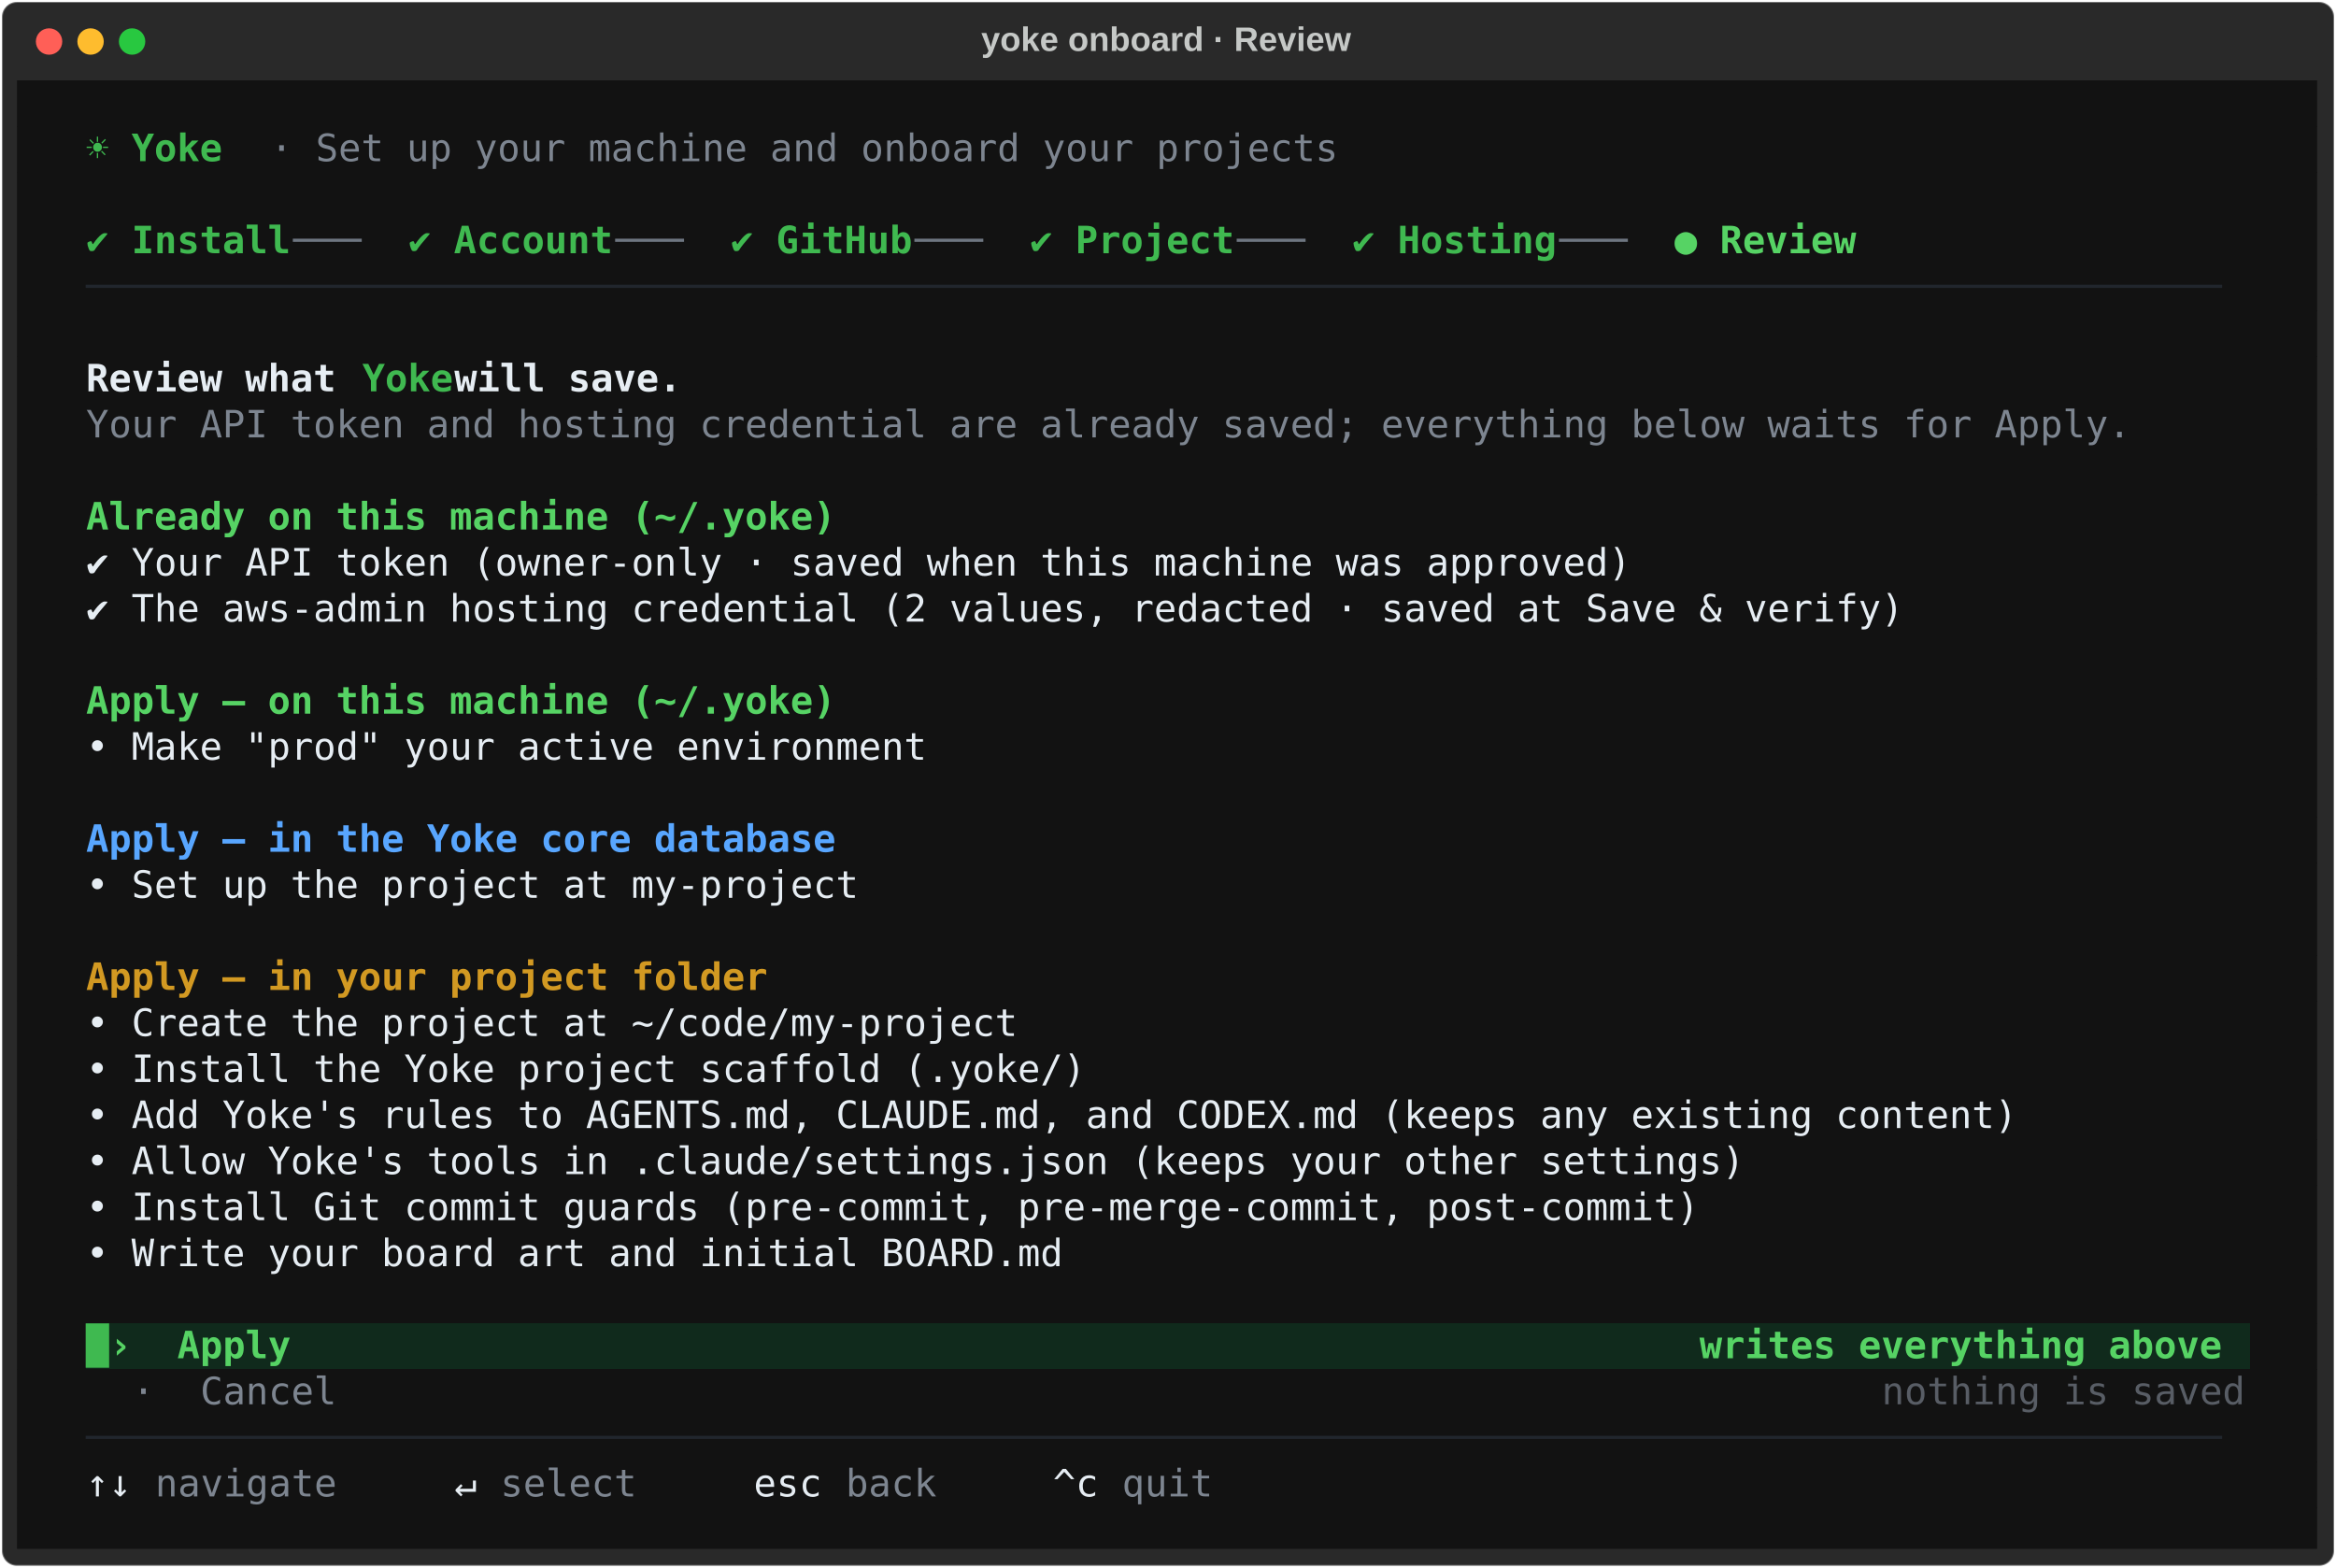
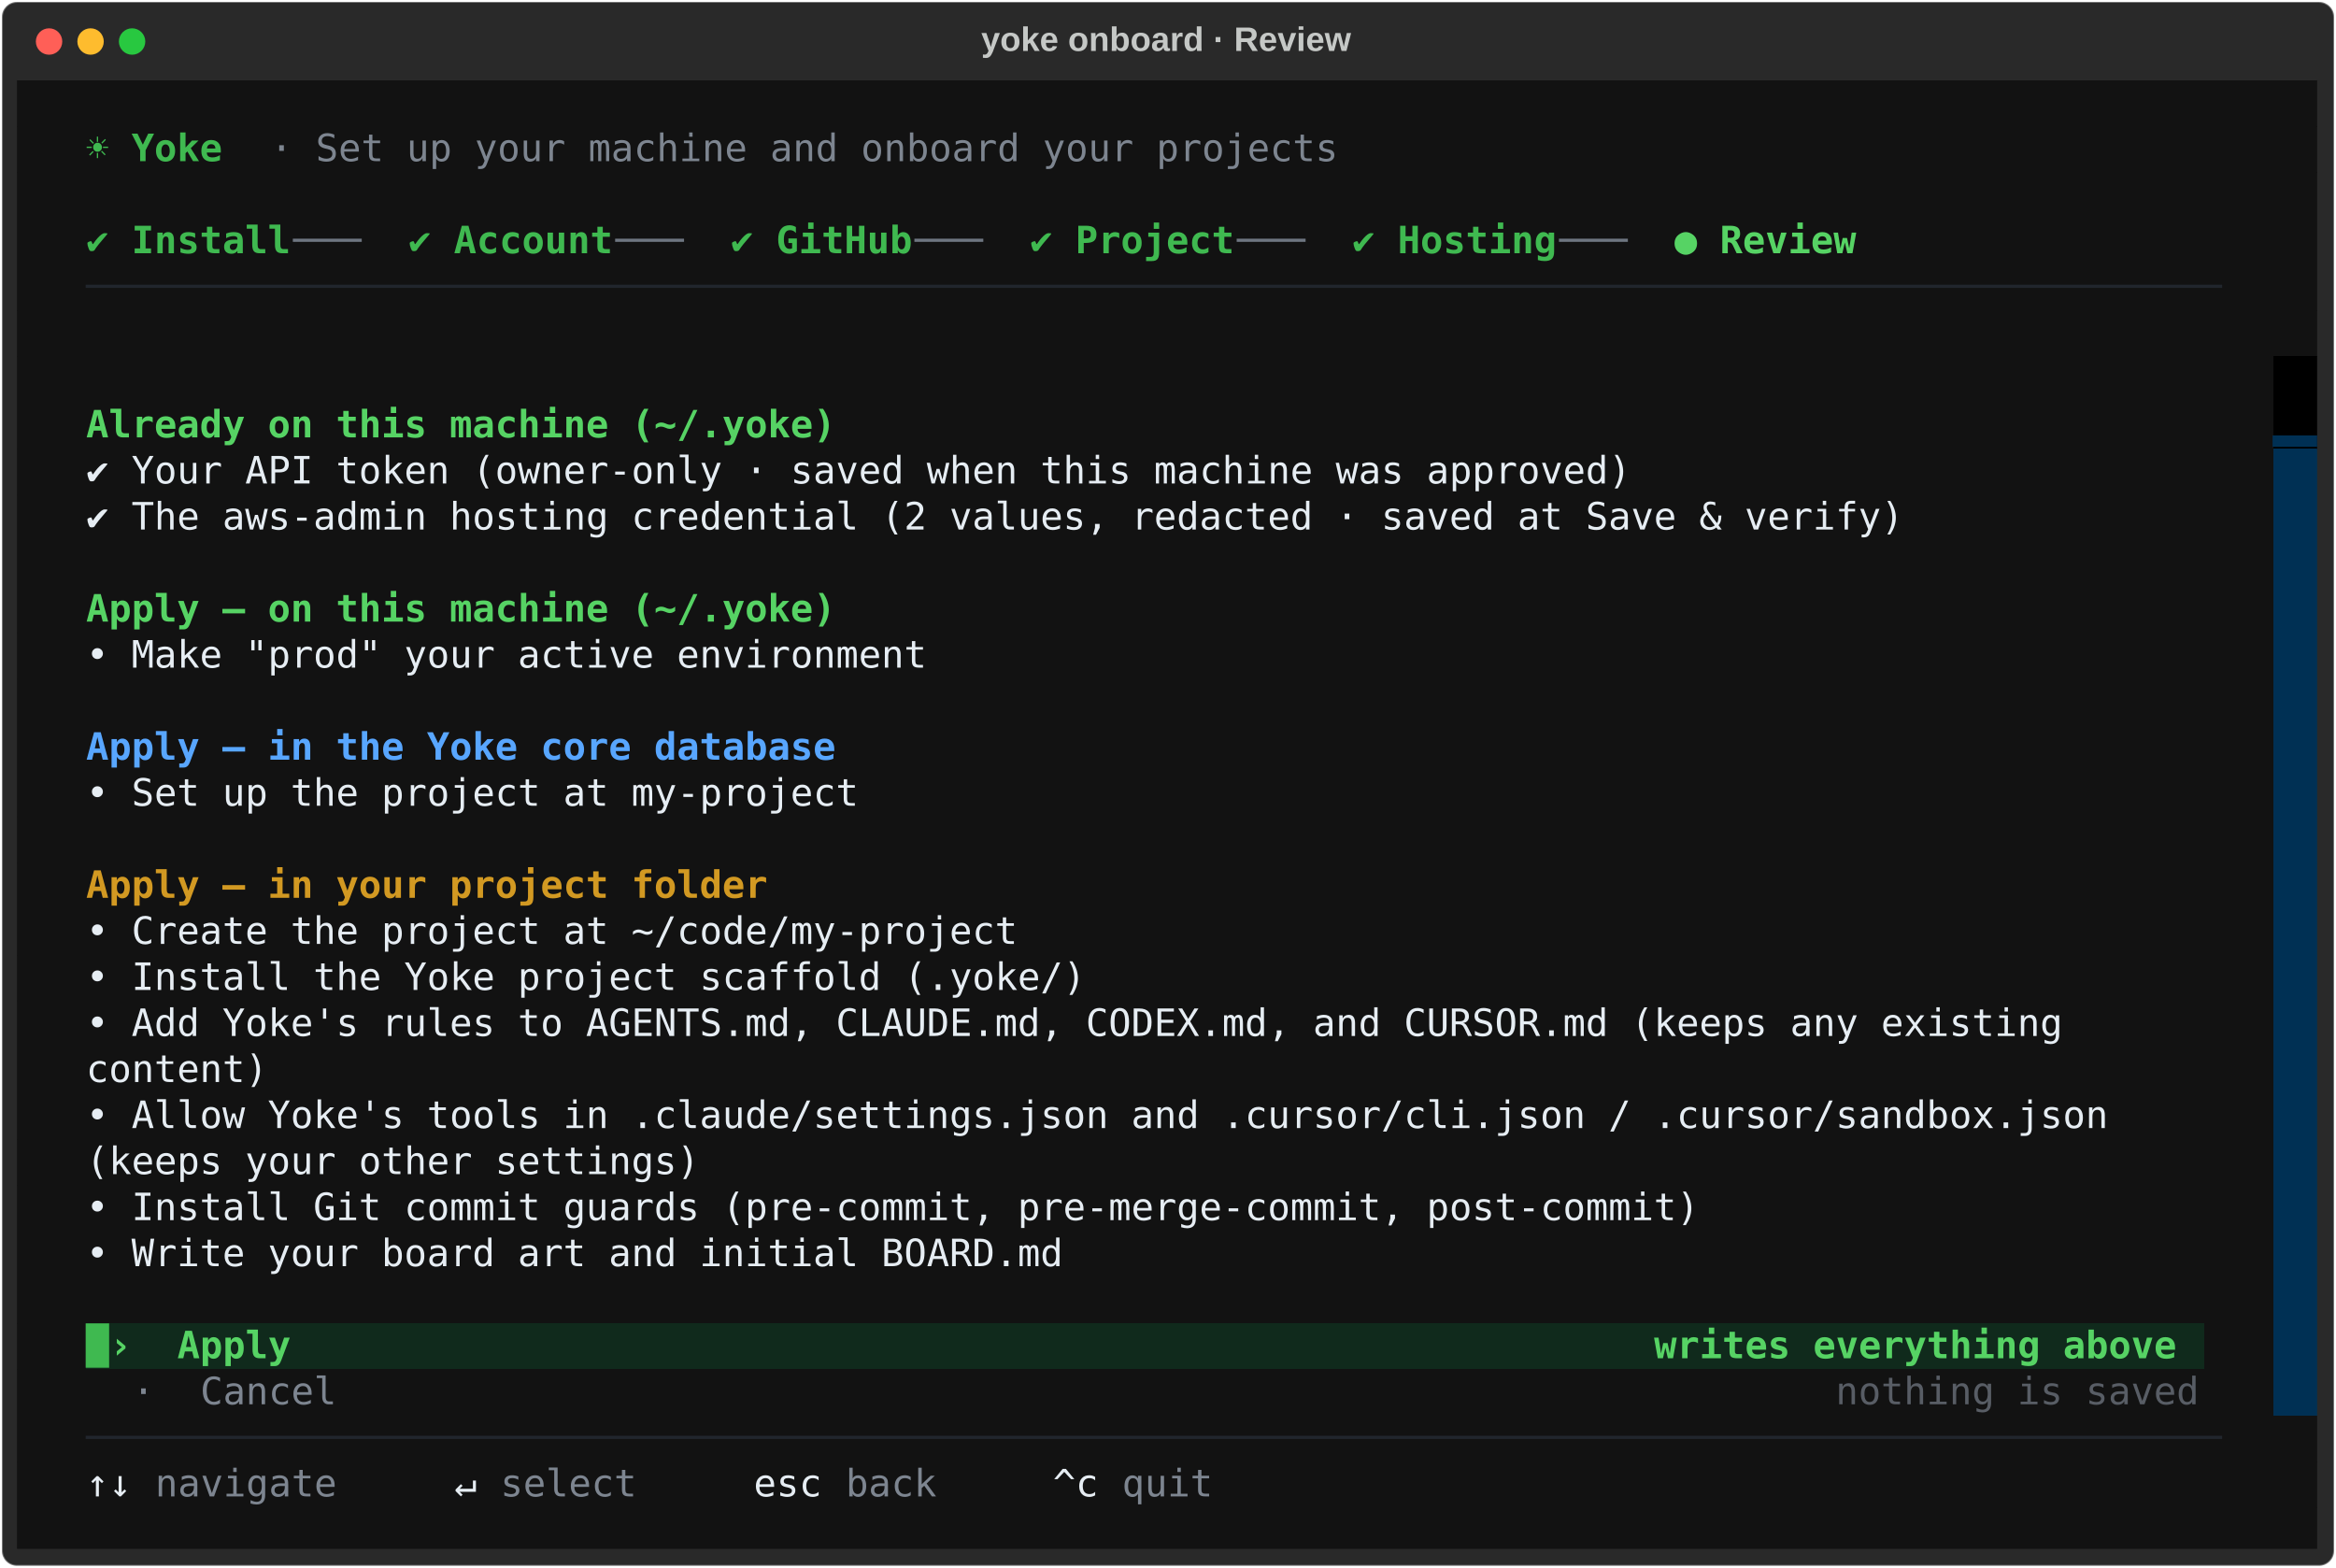
<svg xmlns="http://www.w3.org/2000/svg" class="rich-terminal" viewBox="0 0 1238 830.8">
  <style>

    @font-face {
        font-family: "Fira Code";
        src: local("FiraCode-Regular"),
                url("https://cdnjs.cloudflare.com/ajax/libs/firacode/{{VERSION}}/woff2/FiraCode-Regular.woff2") format("woff2"),
                url("https://cdnjs.cloudflare.com/ajax/libs/firacode/{{VERSION}}/woff/FiraCode-Regular.woff") format("woff");
        font-style: normal;
        font-weight: 400;
    }
    @font-face {
        font-family: "Fira Code";
        src: local("FiraCode-Bold"),
                url("https://cdnjs.cloudflare.com/ajax/libs/firacode/{{VERSION}}/woff2/FiraCode-Bold.woff2") format("woff2"),
                url("https://cdnjs.cloudflare.com/ajax/libs/firacode/{{VERSION}}/woff/FiraCode-Bold.woff") format("woff");
        font-style: bold;
        font-weight: 700;
    }

    .terminal-YOKE-matrix {
        font-family: Fira Code, monospace;
        font-size: 20px;
        line-height: 24.4px;
        font-variant-east-asian: full-width;
    }

    .terminal-YOKE-title {
        font-size: 18px;
        font-weight: bold;
        font-family: arial;
    }

.terminal-YOKE-r2 { fill: #3fb950;font-weight: bold }
.terminal-YOKE-r3 { fill: #e6edf3 }
.terminal-YOKE-r4 { fill: #7d8590 }
.terminal-YOKE-r5 { fill: #6e7681 }
.terminal-YOKE-r6 { fill: #56d364;font-weight: bold }
.terminal-YOKE-r7 { fill: #21262d }
- .terminal-YOKE-r8 { fill: #e6edf3;font-weight: bold }
- .terminal-YOKE-r9 { fill: #58a6ff;font-weight: bold }
- .terminal-YOKE-r10 { fill: #d29922;font-weight: bold }
- .terminal-YOKE-r11 { fill: #3fb950 }
- .terminal-YOKE-r13 { fill: #585d65 }
+ .terminal-YOKE-r8 { fill: #003054 }
+ .terminal-YOKE-r10 { fill: #58a6ff;font-weight: bold }
+ .terminal-YOKE-r11 { fill: #d29922;font-weight: bold }
+ .terminal-YOKE-r12 { fill: #3fb950 }
+ .terminal-YOKE-r14 { fill: #585d65 }
    </style>
  <defs>
    <clipPath id="terminal-YOKE-clip-terminal">
      <rect x="0" y="0" width="1219.0" height="779.8" />
    </clipPath>
    <clipPath id="terminal-YOKE-line-0">
      <rect x="0" y="1.5" width="1220" height="24.65" />
    </clipPath>
    <clipPath id="terminal-YOKE-line-1">
      <rect x="0" y="25.9" width="1220" height="24.65" />
    </clipPath>
    <clipPath id="terminal-YOKE-line-2">
      <rect x="0" y="50.3" width="1220" height="24.65" />
    </clipPath>
    <clipPath id="terminal-YOKE-line-3">
      <rect x="0" y="74.7" width="1220" height="24.65" />
    </clipPath>
    <clipPath id="terminal-YOKE-line-4">
      <rect x="0" y="99.1" width="1220" height="24.65" />
    </clipPath>
    <clipPath id="terminal-YOKE-line-5">
      <rect x="0" y="123.5" width="1220" height="24.65" />
    </clipPath>
    <clipPath id="terminal-YOKE-line-6">
      <rect x="0" y="147.9" width="1220" height="24.65" />
    </clipPath>
    <clipPath id="terminal-YOKE-line-7">
      <rect x="0" y="172.3" width="1220" height="24.65" />
    </clipPath>
    <clipPath id="terminal-YOKE-line-8">
      <rect x="0" y="196.7" width="1220" height="24.65" />
    </clipPath>
    <clipPath id="terminal-YOKE-line-9">
      <rect x="0" y="221.1" width="1220" height="24.65" />
    </clipPath>
    <clipPath id="terminal-YOKE-line-10">
      <rect x="0" y="245.5" width="1220" height="24.65" />
    </clipPath>
    <clipPath id="terminal-YOKE-line-11">
      <rect x="0" y="269.9" width="1220" height="24.65" />
    </clipPath>
    <clipPath id="terminal-YOKE-line-12">
      <rect x="0" y="294.3" width="1220" height="24.65" />
    </clipPath>
    <clipPath id="terminal-YOKE-line-13">
      <rect x="0" y="318.7" width="1220" height="24.65" />
    </clipPath>
    <clipPath id="terminal-YOKE-line-14">
      <rect x="0" y="343.1" width="1220" height="24.65" />
    </clipPath>
    <clipPath id="terminal-YOKE-line-15">
      <rect x="0" y="367.5" width="1220" height="24.65" />
    </clipPath>
    <clipPath id="terminal-YOKE-line-16">
      <rect x="0" y="391.9" width="1220" height="24.65" />
    </clipPath>
    <clipPath id="terminal-YOKE-line-17">
      <rect x="0" y="416.3" width="1220" height="24.65" />
    </clipPath>
    <clipPath id="terminal-YOKE-line-18">
      <rect x="0" y="440.7" width="1220" height="24.65" />
    </clipPath>
    <clipPath id="terminal-YOKE-line-19">
      <rect x="0" y="465.1" width="1220" height="24.65" />
    </clipPath>
    <clipPath id="terminal-YOKE-line-20">
      <rect x="0" y="489.5" width="1220" height="24.65" />
    </clipPath>
    <clipPath id="terminal-YOKE-line-21">
      <rect x="0" y="513.9" width="1220" height="24.65" />
    </clipPath>
    <clipPath id="terminal-YOKE-line-22">
      <rect x="0" y="538.3" width="1220" height="24.65" />
    </clipPath>
    <clipPath id="terminal-YOKE-line-23">
      <rect x="0" y="562.7" width="1220" height="24.65" />
    </clipPath>
    <clipPath id="terminal-YOKE-line-24">
      <rect x="0" y="587.1" width="1220" height="24.65" />
    </clipPath>
    <clipPath id="terminal-YOKE-line-25">
      <rect x="0" y="611.5" width="1220" height="24.65" />
    </clipPath>
    <clipPath id="terminal-YOKE-line-26">
      <rect x="0" y="635.9" width="1220" height="24.65" />
    </clipPath>
    <clipPath id="terminal-YOKE-line-27">
      <rect x="0" y="660.3" width="1220" height="24.65" />
    </clipPath>
    <clipPath id="terminal-YOKE-line-28">
      <rect x="0" y="684.7" width="1220" height="24.65" />
    </clipPath>
    <clipPath id="terminal-YOKE-line-29">
      <rect x="0" y="709.1" width="1220" height="24.65" />
    </clipPath>
    <clipPath id="terminal-YOKE-line-30">
      <rect x="0" y="733.5" width="1220" height="24.65" />
    </clipPath>
  </defs>
  <rect fill="#292929" stroke="rgba(255,255,255,0.35)" stroke-width="1" x="1" y="1" width="1236" height="828.8" rx="8" />
  <text class="terminal-YOKE-title" fill="#c5c8c6" text-anchor="middle" x="618" y="27">yoke onboard · Review</text>
  <g transform="translate(26,22)">
    <circle cx="0" cy="0" r="7" fill="#ff5f57" />
    <circle cx="22" cy="0" r="7" fill="#febc2e" />
    <circle cx="44" cy="0" r="7" fill="#28c840" />
  </g>
  <g transform="translate(9, 41)" clip-path="url(#terminal-YOKE-clip-terminal)">
    <rect fill="#121212" x="0" y="1.5" width="1220" height="24.65" shape-rendering="crispEdges" />
    <rect fill="#121212" x="0" y="25.9" width="36.6" height="24.65" shape-rendering="crispEdges" />
    <rect fill="#121212" x="36.6" y="25.9" width="73.2" height="24.65" shape-rendering="crispEdges" />
    <rect fill="#121212" x="109.8" y="25.9" width="24.4" height="24.65" shape-rendering="crispEdges" />
    <rect fill="#121212" x="134.2" y="25.9" width="573.4" height="24.65" shape-rendering="crispEdges" />
    <rect fill="#121212" x="707.6" y="25.9" width="512.4" height="24.65" shape-rendering="crispEdges" />
    <rect fill="#121212" x="0" y="50.3" width="1220" height="24.65" shape-rendering="crispEdges" />
    <rect fill="#121212" x="0" y="74.7" width="36.6" height="24.65" shape-rendering="crispEdges" />
    <rect fill="#121212" x="36.6" y="74.7" width="109.8" height="24.65" shape-rendering="crispEdges" />
    <rect fill="#121212" x="146.4" y="74.7" width="61" height="24.65" shape-rendering="crispEdges" />
    <rect fill="#121212" x="207.4" y="74.7" width="109.8" height="24.65" shape-rendering="crispEdges" />
    <rect fill="#121212" x="317.2" y="74.7" width="61" height="24.65" shape-rendering="crispEdges" />
    <rect fill="#121212" x="378.2" y="74.7" width="97.6" height="24.65" shape-rendering="crispEdges" />
    <rect fill="#121212" x="475.8" y="74.7" width="61" height="24.65" shape-rendering="crispEdges" />
    <rect fill="#121212" x="536.8" y="74.7" width="109.8" height="24.65" shape-rendering="crispEdges" />
    <rect fill="#121212" x="646.6" y="74.7" width="61" height="24.65" shape-rendering="crispEdges" />
    <rect fill="#121212" x="707.6" y="74.7" width="109.8" height="24.65" shape-rendering="crispEdges" />
    <rect fill="#121212" x="817.4" y="74.7" width="61" height="24.65" shape-rendering="crispEdges" />
    <rect fill="#121212" x="878.4" y="74.7" width="97.6" height="24.65" shape-rendering="crispEdges" />
    <rect fill="#121212" x="976" y="74.7" width="244" height="24.65" shape-rendering="crispEdges" />
    <rect fill="#121212" x="0" y="99.1" width="36.6" height="24.65" shape-rendering="crispEdges" />
    <rect fill="#121212" x="36.6" y="99.1" width="1146.8" height="24.65" shape-rendering="crispEdges" />
    <rect fill="#121212" x="1183.4" y="99.1" width="36.6" height="24.65" shape-rendering="crispEdges" />
    <rect fill="#121212" x="0" y="123.5" width="1220" height="24.65" shape-rendering="crispEdges" />
    <rect fill="#121212" x="0" y="147.9" width="36.6" height="24.65" shape-rendering="crispEdges" />
-     <rect fill="#121212" x="36.6" y="147.9" width="146.4" height="24.65" shape-rendering="crispEdges" />
-     <rect fill="#121212" x="183" y="147.9" width="48.8" height="24.65" shape-rendering="crispEdges" />
-     <rect fill="#121212" x="231.8" y="147.9" width="134.2" height="24.65" shape-rendering="crispEdges" />
-     <rect fill="#121212" x="366" y="147.9" width="854" height="24.65" shape-rendering="crispEdges" />
+     <rect fill="#121212" x="36.6" y="147.9" width="1159" height="24.65" shape-rendering="crispEdges" />
+     <rect fill="#000000" x="1195.6" y="147.9" width="24.4" height="24.65" shape-rendering="crispEdges" />
    <rect fill="#121212" x="0" y="172.3" width="36.6" height="24.65" shape-rendering="crispEdges" />
-     <rect fill="#121212" x="36.6" y="172.3" width="1098" height="24.65" shape-rendering="crispEdges" />
-     <rect fill="#121212" x="1134.6" y="172.3" width="48.8" height="24.65" shape-rendering="crispEdges" />
-     <rect fill="#121212" x="1183.4" y="172.3" width="36.6" height="24.65" shape-rendering="crispEdges" />
+     <rect fill="#121212" x="36.6" y="172.3" width="402.6" height="24.65" shape-rendering="crispEdges" />
+     <rect fill="#121212" x="439.2" y="172.3" width="756.4" height="24.65" shape-rendering="crispEdges" />
+     <rect fill="#000000" x="1195.6" y="172.3" width="24.4" height="24.65" shape-rendering="crispEdges" />
    <rect fill="#121212" x="0" y="196.7" width="36.6" height="24.65" shape-rendering="crispEdges" />
-     <rect fill="#121212" x="36.6" y="196.7" width="1183.4" height="24.65" shape-rendering="crispEdges" />
+     <rect fill="#121212" x="36.6" y="196.7" width="854" height="24.65" shape-rendering="crispEdges" />
+     <rect fill="#121212" x="890.6" y="196.7" width="305" height="24.65" shape-rendering="crispEdges" />
+     <rect fill="#003054" x="1195.6" y="196.7" width="24.4" height="24.65" shape-rendering="crispEdges" />
    <rect fill="#121212" x="0" y="221.1" width="36.6" height="24.65" shape-rendering="crispEdges" />
-     <rect fill="#121212" x="36.6" y="221.1" width="402.6" height="24.65" shape-rendering="crispEdges" />
-     <rect fill="#121212" x="439.2" y="221.1" width="780.8" height="24.65" shape-rendering="crispEdges" />
+     <rect fill="#121212" x="36.6" y="221.1" width="1000.4" height="24.65" shape-rendering="crispEdges" />
+     <rect fill="#121212" x="1037" y="221.1" width="158.6" height="24.65" shape-rendering="crispEdges" />
+     <rect fill="#003054" x="1195.6" y="221.1" width="24.4" height="24.65" shape-rendering="crispEdges" />
    <rect fill="#121212" x="0" y="245.5" width="36.6" height="24.65" shape-rendering="crispEdges" />
-     <rect fill="#121212" x="36.6" y="245.5" width="854" height="24.65" shape-rendering="crispEdges" />
-     <rect fill="#121212" x="890.6" y="245.5" width="329.4" height="24.65" shape-rendering="crispEdges" />
+     <rect fill="#121212" x="36.6" y="245.5" width="1159" height="24.65" shape-rendering="crispEdges" />
+     <rect fill="#003054" x="1195.6" y="245.5" width="24.4" height="24.65" shape-rendering="crispEdges" />
    <rect fill="#121212" x="0" y="269.9" width="36.6" height="24.65" shape-rendering="crispEdges" />
-     <rect fill="#121212" x="36.6" y="269.9" width="1000.4" height="24.65" shape-rendering="crispEdges" />
-     <rect fill="#121212" x="1037" y="269.9" width="183" height="24.65" shape-rendering="crispEdges" />
+     <rect fill="#121212" x="36.6" y="269.9" width="402.6" height="24.65" shape-rendering="crispEdges" />
+     <rect fill="#121212" x="439.2" y="269.9" width="756.4" height="24.65" shape-rendering="crispEdges" />
+     <rect fill="#003054" x="1195.6" y="269.9" width="24.4" height="24.65" shape-rendering="crispEdges" />
    <rect fill="#121212" x="0" y="294.3" width="36.6" height="24.65" shape-rendering="crispEdges" />
-     <rect fill="#121212" x="36.6" y="294.3" width="1183.4" height="24.65" shape-rendering="crispEdges" />
+     <rect fill="#121212" x="36.6" y="294.3" width="475.8" height="24.65" shape-rendering="crispEdges" />
+     <rect fill="#121212" x="512.4" y="294.3" width="683.2" height="24.65" shape-rendering="crispEdges" />
+     <rect fill="#003054" x="1195.6" y="294.3" width="24.4" height="24.65" shape-rendering="crispEdges" />
    <rect fill="#121212" x="0" y="318.7" width="36.6" height="24.65" shape-rendering="crispEdges" />
-     <rect fill="#121212" x="36.6" y="318.7" width="402.6" height="24.65" shape-rendering="crispEdges" />
-     <rect fill="#121212" x="439.2" y="318.7" width="780.8" height="24.65" shape-rendering="crispEdges" />
+     <rect fill="#121212" x="36.6" y="318.7" width="1159" height="24.65" shape-rendering="crispEdges" />
+     <rect fill="#003054" x="1195.6" y="318.7" width="24.4" height="24.65" shape-rendering="crispEdges" />
    <rect fill="#121212" x="0" y="343.1" width="36.6" height="24.65" shape-rendering="crispEdges" />
-     <rect fill="#121212" x="36.6" y="343.1" width="475.8" height="24.65" shape-rendering="crispEdges" />
-     <rect fill="#121212" x="512.4" y="343.1" width="707.6" height="24.65" shape-rendering="crispEdges" />
+     <rect fill="#121212" x="36.6" y="343.1" width="402.6" height="24.65" shape-rendering="crispEdges" />
+     <rect fill="#121212" x="439.2" y="343.1" width="756.4" height="24.65" shape-rendering="crispEdges" />
+     <rect fill="#003054" x="1195.6" y="343.1" width="24.4" height="24.65" shape-rendering="crispEdges" />
    <rect fill="#121212" x="0" y="367.5" width="36.6" height="24.65" shape-rendering="crispEdges" />
-     <rect fill="#121212" x="36.6" y="367.5" width="1183.4" height="24.65" shape-rendering="crispEdges" />
+     <rect fill="#121212" x="36.6" y="367.5" width="439.2" height="24.65" shape-rendering="crispEdges" />
+     <rect fill="#121212" x="475.8" y="367.5" width="719.8" height="24.65" shape-rendering="crispEdges" />
+     <rect fill="#003054" x="1195.6" y="367.5" width="24.4" height="24.65" shape-rendering="crispEdges" />
    <rect fill="#121212" x="0" y="391.9" width="36.6" height="24.65" shape-rendering="crispEdges" />
-     <rect fill="#121212" x="36.6" y="391.9" width="402.6" height="24.65" shape-rendering="crispEdges" />
-     <rect fill="#121212" x="439.2" y="391.9" width="780.8" height="24.65" shape-rendering="crispEdges" />
+     <rect fill="#121212" x="36.6" y="391.9" width="1159" height="24.65" shape-rendering="crispEdges" />
+     <rect fill="#003054" x="1195.6" y="391.9" width="24.4" height="24.65" shape-rendering="crispEdges" />
    <rect fill="#121212" x="0" y="416.3" width="36.6" height="24.65" shape-rendering="crispEdges" />
-     <rect fill="#121212" x="36.6" y="416.3" width="439.2" height="24.65" shape-rendering="crispEdges" />
-     <rect fill="#121212" x="475.8" y="416.3" width="744.2" height="24.65" shape-rendering="crispEdges" />
+     <rect fill="#121212" x="36.6" y="416.3" width="366" height="24.65" shape-rendering="crispEdges" />
+     <rect fill="#121212" x="402.6" y="416.3" width="793" height="24.65" shape-rendering="crispEdges" />
+     <rect fill="#003054" x="1195.6" y="416.3" width="24.4" height="24.65" shape-rendering="crispEdges" />
    <rect fill="#121212" x="0" y="440.7" width="36.6" height="24.65" shape-rendering="crispEdges" />
-     <rect fill="#121212" x="36.6" y="440.7" width="1183.4" height="24.65" shape-rendering="crispEdges" />
+     <rect fill="#121212" x="36.6" y="440.7" width="524.6" height="24.65" shape-rendering="crispEdges" />
+     <rect fill="#121212" x="561.2" y="440.7" width="634.4" height="24.65" shape-rendering="crispEdges" />
+     <rect fill="#003054" x="1195.6" y="440.7" width="24.4" height="24.65" shape-rendering="crispEdges" />
    <rect fill="#121212" x="0" y="465.1" width="36.6" height="24.65" shape-rendering="crispEdges" />
-     <rect fill="#121212" x="36.6" y="465.1" width="366" height="24.65" shape-rendering="crispEdges" />
-     <rect fill="#121212" x="402.6" y="465.1" width="817.4" height="24.65" shape-rendering="crispEdges" />
+     <rect fill="#121212" x="36.6" y="465.1" width="561.2" height="24.65" shape-rendering="crispEdges" />
+     <rect fill="#121212" x="597.8" y="465.1" width="597.8" height="24.65" shape-rendering="crispEdges" />
+     <rect fill="#003054" x="1195.6" y="465.1" width="24.4" height="24.65" shape-rendering="crispEdges" />
    <rect fill="#121212" x="0" y="489.5" width="36.6" height="24.65" shape-rendering="crispEdges" />
-     <rect fill="#121212" x="36.6" y="489.5" width="524.6" height="24.65" shape-rendering="crispEdges" />
-     <rect fill="#121212" x="561.2" y="489.5" width="658.8" height="24.65" shape-rendering="crispEdges" />
+     <rect fill="#121212" x="36.6" y="489.5" width="1085.8" height="24.65" shape-rendering="crispEdges" />
+     <rect fill="#121212" x="1122.4" y="489.5" width="73.2" height="24.65" shape-rendering="crispEdges" />
+     <rect fill="#003054" x="1195.6" y="489.5" width="24.4" height="24.65" shape-rendering="crispEdges" />
    <rect fill="#121212" x="0" y="513.9" width="36.6" height="24.65" shape-rendering="crispEdges" />
-     <rect fill="#121212" x="36.6" y="513.9" width="561.2" height="24.65" shape-rendering="crispEdges" />
-     <rect fill="#121212" x="597.8" y="513.9" width="622.2" height="24.65" shape-rendering="crispEdges" />
+     <rect fill="#121212" x="36.6" y="513.9" width="97.6" height="24.65" shape-rendering="crispEdges" />
+     <rect fill="#121212" x="134.2" y="513.9" width="1061.4" height="24.65" shape-rendering="crispEdges" />
+     <rect fill="#003054" x="1195.6" y="513.9" width="24.4" height="24.65" shape-rendering="crispEdges" />
    <rect fill="#121212" x="0" y="538.3" width="36.6" height="24.65" shape-rendering="crispEdges" />
-     <rect fill="#121212" x="36.6" y="538.3" width="1061.4" height="24.65" shape-rendering="crispEdges" />
-     <rect fill="#121212" x="1098" y="538.3" width="122" height="24.65" shape-rendering="crispEdges" />
+     <rect fill="#121212" x="36.6" y="538.3" width="1110.2" height="24.65" shape-rendering="crispEdges" />
+     <rect fill="#121212" x="1146.8" y="538.3" width="48.8" height="24.65" shape-rendering="crispEdges" />
+     <rect fill="#003054" x="1195.6" y="538.3" width="24.4" height="24.65" shape-rendering="crispEdges" />
    <rect fill="#121212" x="0" y="562.7" width="36.6" height="24.65" shape-rendering="crispEdges" />
-     <rect fill="#121212" x="36.6" y="562.7" width="915" height="24.65" shape-rendering="crispEdges" />
-     <rect fill="#121212" x="951.6" y="562.7" width="268.4" height="24.65" shape-rendering="crispEdges" />
+     <rect fill="#121212" x="36.6" y="562.7" width="329.4" height="24.65" shape-rendering="crispEdges" />
+     <rect fill="#121212" x="366" y="562.7" width="829.6" height="24.65" shape-rendering="crispEdges" />
+     <rect fill="#003054" x="1195.6" y="562.7" width="24.4" height="24.65" shape-rendering="crispEdges" />
    <rect fill="#121212" x="0" y="587.1" width="36.6" height="24.65" shape-rendering="crispEdges" />
    <rect fill="#121212" x="36.6" y="587.1" width="890.6" height="24.65" shape-rendering="crispEdges" />
-     <rect fill="#121212" x="927.2" y="587.1" width="292.8" height="24.65" shape-rendering="crispEdges" />
+     <rect fill="#121212" x="927.2" y="587.1" width="268.4" height="24.65" shape-rendering="crispEdges" />
+     <rect fill="#003054" x="1195.6" y="587.1" width="24.4" height="24.65" shape-rendering="crispEdges" />
    <rect fill="#121212" x="0" y="611.5" width="36.6" height="24.65" shape-rendering="crispEdges" />
    <rect fill="#121212" x="36.6" y="611.5" width="549" height="24.65" shape-rendering="crispEdges" />
-     <rect fill="#121212" x="585.6" y="611.5" width="634.4" height="24.65" shape-rendering="crispEdges" />
+     <rect fill="#121212" x="585.6" y="611.5" width="610" height="24.65" shape-rendering="crispEdges" />
+     <rect fill="#003054" x="1195.6" y="611.5" width="24.4" height="24.65" shape-rendering="crispEdges" />
    <rect fill="#121212" x="0" y="635.9" width="36.6" height="24.65" shape-rendering="crispEdges" />
    <rect fill="#121212" x="36.6" y="635.9" width="0" height="24.65" shape-rendering="crispEdges" />
-     <rect fill="#121212" x="36.6" y="635.9" width="1183.4" height="24.65" shape-rendering="crispEdges" />
+     <rect fill="#121212" x="36.6" y="635.9" width="1159" height="24.65" shape-rendering="crispEdges" />
+     <rect fill="#003054" x="1195.6" y="635.9" width="24.4" height="24.65" shape-rendering="crispEdges" />
    <rect fill="#121212" x="0" y="660.3" width="36.6" height="24.65" shape-rendering="crispEdges" />
    <rect fill="#102a1c" x="36.6" y="660.3" width="12.2" height="24.65" shape-rendering="crispEdges" />
-     <rect fill="#102a1c" x="48.8" y="660.3" width="1134.6" height="24.65" shape-rendering="crispEdges" />
-     <rect fill="#121212" x="1183.4" y="660.3" width="36.6" height="24.65" shape-rendering="crispEdges" />
+     <rect fill="#102a1c" x="48.8" y="660.3" width="1110.2" height="24.65" shape-rendering="crispEdges" />
+     <rect fill="#121212" x="1159" y="660.3" width="36.6" height="24.65" shape-rendering="crispEdges" />
+     <rect fill="#003054" x="1195.6" y="660.3" width="24.4" height="24.65" shape-rendering="crispEdges" />
    <rect fill="#121212" x="0" y="684.7" width="36.6" height="24.65" shape-rendering="crispEdges" />
    <rect fill="#121212" x="36.6" y="684.7" width="12.2" height="24.65" shape-rendering="crispEdges" />
    <rect fill="#121212" x="48.8" y="684.7" width="12.2" height="24.65" shape-rendering="crispEdges" />
-     <rect fill="#121212" x="61" y="684.7" width="927.2" height="24.65" shape-rendering="crispEdges" />
-     <rect fill="#121212" x="988.2" y="684.7" width="195.2" height="24.65" shape-rendering="crispEdges" />
-     <rect fill="#121212" x="1183.4" y="684.7" width="36.6" height="24.65" shape-rendering="crispEdges" />
+     <rect fill="#121212" x="61" y="684.7" width="902.8" height="24.65" shape-rendering="crispEdges" />
+     <rect fill="#121212" x="963.8" y="684.7" width="195.2" height="24.65" shape-rendering="crispEdges" />
+     <rect fill="#121212" x="1159" y="684.7" width="36.6" height="24.65" shape-rendering="crispEdges" />
+     <rect fill="#003054" x="1195.6" y="684.7" width="24.4" height="24.65" shape-rendering="crispEdges" />
    <rect fill="#121212" x="0" y="709.1" width="36.6" height="24.65" shape-rendering="crispEdges" />
    <rect fill="#121212" x="36.6" y="709.1" width="1146.8" height="24.65" shape-rendering="crispEdges" />
    <rect fill="#121212" x="1183.4" y="709.1" width="36.6" height="24.65" shape-rendering="crispEdges" />
    <rect fill="#121212" x="0" y="733.5" width="36.6" height="24.65" shape-rendering="crispEdges" />
    <rect fill="#121212" x="36.6" y="733.5" width="24.4" height="24.65" shape-rendering="crispEdges" />
    <rect fill="#121212" x="61" y="733.5" width="12.2" height="24.65" shape-rendering="crispEdges" />
    <rect fill="#121212" x="73.2" y="733.5" width="97.6" height="24.65" shape-rendering="crispEdges" />
    <rect fill="#121212" x="170.8" y="733.5" width="61" height="24.65" shape-rendering="crispEdges" />
    <rect fill="#121212" x="231.8" y="733.5" width="12.2" height="24.65" shape-rendering="crispEdges" />
    <rect fill="#121212" x="244" y="733.5" width="12.2" height="24.65" shape-rendering="crispEdges" />
    <rect fill="#121212" x="256.2" y="733.5" width="73.2" height="24.65" shape-rendering="crispEdges" />
    <rect fill="#121212" x="329.4" y="733.5" width="61" height="24.65" shape-rendering="crispEdges" />
    <rect fill="#121212" x="390.4" y="733.5" width="36.6" height="24.65" shape-rendering="crispEdges" />
    <rect fill="#121212" x="427" y="733.5" width="12.2" height="24.65" shape-rendering="crispEdges" />
    <rect fill="#121212" x="439.2" y="733.5" width="48.8" height="24.65" shape-rendering="crispEdges" />
    <rect fill="#121212" x="488" y="733.5" width="61" height="24.65" shape-rendering="crispEdges" />
    <rect fill="#121212" x="549" y="733.5" width="24.4" height="24.65" shape-rendering="crispEdges" />
    <rect fill="#121212" x="573.4" y="733.5" width="12.2" height="24.65" shape-rendering="crispEdges" />
    <rect fill="#121212" x="585.6" y="733.5" width="48.8" height="24.65" shape-rendering="crispEdges" />
    <rect fill="#121212" x="634.4" y="733.5" width="585.6" height="24.65" shape-rendering="crispEdges" />
    <rect fill="#121212" x="0" y="757.9" width="1220" height="24.65" shape-rendering="crispEdges" />
    <g class="terminal-YOKE-matrix">
      <text class="terminal-YOKE-r2" x="36.6" y="44.4" textLength="73.2" clip-path="url(#terminal-YOKE-line-1)">☀ Yoke</text>
      <text class="terminal-YOKE-r4" x="134.2" y="44.4" textLength="573.4" clip-path="url(#terminal-YOKE-line-1)">· Set up your machine and onboard your projects</text>
      <text class="terminal-YOKE-r2" x="36.6" y="93.2" textLength="109.8" clip-path="url(#terminal-YOKE-line-3)">✔ Install</text>
      <text class="terminal-YOKE-r5" x="146.4" y="93.2" textLength="61" clip-path="url(#terminal-YOKE-line-3)"> ─── </text>
      <text class="terminal-YOKE-r2" x="207.4" y="93.2" textLength="109.8" clip-path="url(#terminal-YOKE-line-3)">✔ Account</text>
      <text class="terminal-YOKE-r5" x="317.2" y="93.2" textLength="61" clip-path="url(#terminal-YOKE-line-3)"> ─── </text>
      <text class="terminal-YOKE-r2" x="378.2" y="93.2" textLength="97.6" clip-path="url(#terminal-YOKE-line-3)">✔ GitHub</text>
      <text class="terminal-YOKE-r5" x="475.8" y="93.2" textLength="61" clip-path="url(#terminal-YOKE-line-3)"> ─── </text>
      <text class="terminal-YOKE-r2" x="536.8" y="93.2" textLength="109.8" clip-path="url(#terminal-YOKE-line-3)">✔ Project</text>
      <text class="terminal-YOKE-r5" x="646.6" y="93.2" textLength="61" clip-path="url(#terminal-YOKE-line-3)"> ─── </text>
      <text class="terminal-YOKE-r2" x="707.6" y="93.2" textLength="109.8" clip-path="url(#terminal-YOKE-line-3)">✔ Hosting</text>
      <text class="terminal-YOKE-r5" x="817.4" y="93.2" textLength="61" clip-path="url(#terminal-YOKE-line-3)"> ─── </text>
      <text class="terminal-YOKE-r6" x="878.4" y="93.2" textLength="97.6" clip-path="url(#terminal-YOKE-line-3)">● Review</text>
      <text class="terminal-YOKE-r7" x="36.6" y="117.6" textLength="1146.8" clip-path="url(#terminal-YOKE-line-4)">──────────────────────────────────────────────────────────────────────────────────────────────</text>
-       <text class="terminal-YOKE-r8" x="36.6" y="166.4" textLength="146.4" clip-path="url(#terminal-YOKE-line-6)">Review what </text>
-       <text class="terminal-YOKE-r2" x="183" y="166.4" textLength="48.8" clip-path="url(#terminal-YOKE-line-6)">Yoke</text>
-       <text class="terminal-YOKE-r8" x="231.8" y="166.4" textLength="134.2" clip-path="url(#terminal-YOKE-line-6)"> will save.</text>
-       <text class="terminal-YOKE-r4" x="36.6" y="190.8" textLength="1098" clip-path="url(#terminal-YOKE-line-7)">Your API token and hosting credential are already saved; everything below waits for Apply.</text>
-       <text class="terminal-YOKE-r6" x="36.6" y="239.6" textLength="402.6" clip-path="url(#terminal-YOKE-line-9)">Already on this machine (~/.yoke)</text>
-       <text class="terminal-YOKE-r3" x="36.6" y="264" textLength="854" clip-path="url(#terminal-YOKE-line-10)">  ✔ Your API token (owner-only · saved when this machine was approved)</text>
-       <text class="terminal-YOKE-r3" x="36.6" y="288.4" textLength="1000.4" clip-path="url(#terminal-YOKE-line-11)">  ✔ The aws-admin hosting credential (2 values, redacted · saved at Save &amp; verify)</text>
-       <text class="terminal-YOKE-r6" x="36.6" y="337.2" textLength="402.6" clip-path="url(#terminal-YOKE-line-13)">Apply — on this machine (~/.yoke)</text>
-       <text class="terminal-YOKE-r3" x="36.6" y="361.6" textLength="475.8" clip-path="url(#terminal-YOKE-line-14)">  • Make "prod" your active environment</text>
-       <text class="terminal-YOKE-r9" x="36.6" y="410.4" textLength="402.6" clip-path="url(#terminal-YOKE-line-16)">Apply — in the Yoke core database</text>
-       <text class="terminal-YOKE-r3" x="36.6" y="434.8" textLength="439.2" clip-path="url(#terminal-YOKE-line-17)">  • Set up the project at my-project</text>
-       <text class="terminal-YOKE-r10" x="36.6" y="483.6" textLength="366" clip-path="url(#terminal-YOKE-line-19)">Apply — in your project folder</text>
-       <text class="terminal-YOKE-r3" x="36.6" y="508" textLength="524.6" clip-path="url(#terminal-YOKE-line-20)">  • Create the project at ~/code/my-project</text>
-       <text class="terminal-YOKE-r3" x="36.6" y="532.4" textLength="561.2" clip-path="url(#terminal-YOKE-line-21)">  • Install the Yoke project scaffold (.yoke/)</text>
-       <text class="terminal-YOKE-r3" x="36.6" y="556.8" textLength="1061.4" clip-path="url(#terminal-YOKE-line-22)">  • Add Yoke's rules to AGENTS.md, CLAUDE.md, and CODEX.md (keeps any existing content)</text>
-       <text class="terminal-YOKE-r3" x="36.6" y="581.2" textLength="915" clip-path="url(#terminal-YOKE-line-23)">  • Allow Yoke's tools in .claude/settings.json (keeps your other settings)</text>
+       <text class="terminal-YOKE-r6" x="36.6" y="190.8" textLength="402.6" clip-path="url(#terminal-YOKE-line-7)">Already on this machine (~/.yoke)</text>
+       <text class="terminal-YOKE-r8" x="1195.6" y="190.8" textLength="24.4" clip-path="url(#terminal-YOKE-line-7)">▂▂</text>
+       <text class="terminal-YOKE-r3" x="36.6" y="215.2" textLength="854" clip-path="url(#terminal-YOKE-line-8)">  ✔ Your API token (owner-only · saved when this machine was approved)</text>
+       <text class="terminal-YOKE-r3" x="36.6" y="239.6" textLength="1000.4" clip-path="url(#terminal-YOKE-line-9)">  ✔ The aws-admin hosting credential (2 values, redacted · saved at Save &amp; verify)</text>
+       <text class="terminal-YOKE-r6" x="36.6" y="288.4" textLength="402.6" clip-path="url(#terminal-YOKE-line-11)">Apply — on this machine (~/.yoke)</text>
+       <text class="terminal-YOKE-r3" x="36.6" y="312.8" textLength="475.8" clip-path="url(#terminal-YOKE-line-12)">  • Make "prod" your active environment</text>
+       <text class="terminal-YOKE-r10" x="36.6" y="361.6" textLength="402.6" clip-path="url(#terminal-YOKE-line-14)">Apply — in the Yoke core database</text>
+       <text class="terminal-YOKE-r3" x="36.6" y="386" textLength="439.2" clip-path="url(#terminal-YOKE-line-15)">  • Set up the project at my-project</text>
+       <text class="terminal-YOKE-r11" x="36.6" y="434.8" textLength="366" clip-path="url(#terminal-YOKE-line-17)">Apply — in your project folder</text>
+       <text class="terminal-YOKE-r3" x="36.6" y="459.2" textLength="524.6" clip-path="url(#terminal-YOKE-line-18)">  • Create the project at ~/code/my-project</text>
+       <text class="terminal-YOKE-r3" x="36.6" y="483.6" textLength="561.2" clip-path="url(#terminal-YOKE-line-19)">  • Install the Yoke project scaffold (.yoke/)</text>
+       <text class="terminal-YOKE-r3" x="36.6" y="508" textLength="1085.8" clip-path="url(#terminal-YOKE-line-20)">  • Add Yoke's rules to AGENTS.md, CLAUDE.md, CODEX.md, and CURSOR.md (keeps any existing</text>
+       <text class="terminal-YOKE-r3" x="36.6" y="532.4" textLength="97.6" clip-path="url(#terminal-YOKE-line-21)">content)</text>
+       <text class="terminal-YOKE-r3" x="36.6" y="556.8" textLength="1110.2" clip-path="url(#terminal-YOKE-line-22)">  • Allow Yoke's tools in .claude/settings.json and .cursor/cli.json / .cursor/sandbox.json</text>
+       <text class="terminal-YOKE-r3" x="36.6" y="581.2" textLength="329.4" clip-path="url(#terminal-YOKE-line-23)">(keeps your other settings)</text>
      <text class="terminal-YOKE-r3" x="36.6" y="605.6" textLength="890.6" clip-path="url(#terminal-YOKE-line-24)">  • Install Git commit guards (pre-commit, pre-merge-commit, post-commit)</text>
      <text class="terminal-YOKE-r3" x="36.6" y="630" textLength="549" clip-path="url(#terminal-YOKE-line-25)">  • Write your board art and initial BOARD.md</text>
-       <text class="terminal-YOKE-r11" x="36.6" y="678.8" textLength="12.2" clip-path="url(#terminal-YOKE-line-27)">█</text>
-       <text class="terminal-YOKE-r6" x="48.8" y="678.8" textLength="1134.6" clip-path="url(#terminal-YOKE-line-27)">›  Apply                                                              writes everything above</text>
-       <text class="terminal-YOKE-r4" x="61" y="703.2" textLength="927.2" clip-path="url(#terminal-YOKE-line-28)">·  Cancel                                                                   </text>
-       <text class="terminal-YOKE-r13" x="988.2" y="703.2" textLength="195.2" clip-path="url(#terminal-YOKE-line-28)">nothing is saved</text>
+       <text class="terminal-YOKE-r12" x="36.6" y="678.8" textLength="12.2" clip-path="url(#terminal-YOKE-line-27)">█</text>
+       <text class="terminal-YOKE-r6" x="48.8" y="678.8" textLength="1110.2" clip-path="url(#terminal-YOKE-line-27)">›  Apply                                                            writes everything above</text>
+       <text class="terminal-YOKE-r4" x="61" y="703.2" textLength="902.8" clip-path="url(#terminal-YOKE-line-28)">·  Cancel                                                                 </text>
+       <text class="terminal-YOKE-r14" x="963.8" y="703.2" textLength="195.2" clip-path="url(#terminal-YOKE-line-28)">nothing is saved</text>
      <text class="terminal-YOKE-r7" x="36.6" y="727.6" textLength="1146.8" clip-path="url(#terminal-YOKE-line-29)">──────────────────────────────────────────────────────────────────────────────────────────────</text>
      <text class="terminal-YOKE-r3" x="36.6" y="752" textLength="24.4" clip-path="url(#terminal-YOKE-line-30)">↑↓</text>
      <text class="terminal-YOKE-r4" x="73.2" y="752" textLength="97.6" clip-path="url(#terminal-YOKE-line-30)">navigate</text>
      <text class="terminal-YOKE-r3" x="231.8" y="752" textLength="12.2" clip-path="url(#terminal-YOKE-line-30)">↵</text>
      <text class="terminal-YOKE-r4" x="256.2" y="752" textLength="73.2" clip-path="url(#terminal-YOKE-line-30)">select</text>
      <text class="terminal-YOKE-r3" x="390.4" y="752" textLength="36.6" clip-path="url(#terminal-YOKE-line-30)">esc</text>
      <text class="terminal-YOKE-r4" x="439.2" y="752" textLength="48.8" clip-path="url(#terminal-YOKE-line-30)">back</text>
      <text class="terminal-YOKE-r3" x="549" y="752" textLength="24.4" clip-path="url(#terminal-YOKE-line-30)">^c</text>
      <text class="terminal-YOKE-r4" x="585.6" y="752" textLength="48.8" clip-path="url(#terminal-YOKE-line-30)">quit</text>
    </g>
  </g>
</svg>
